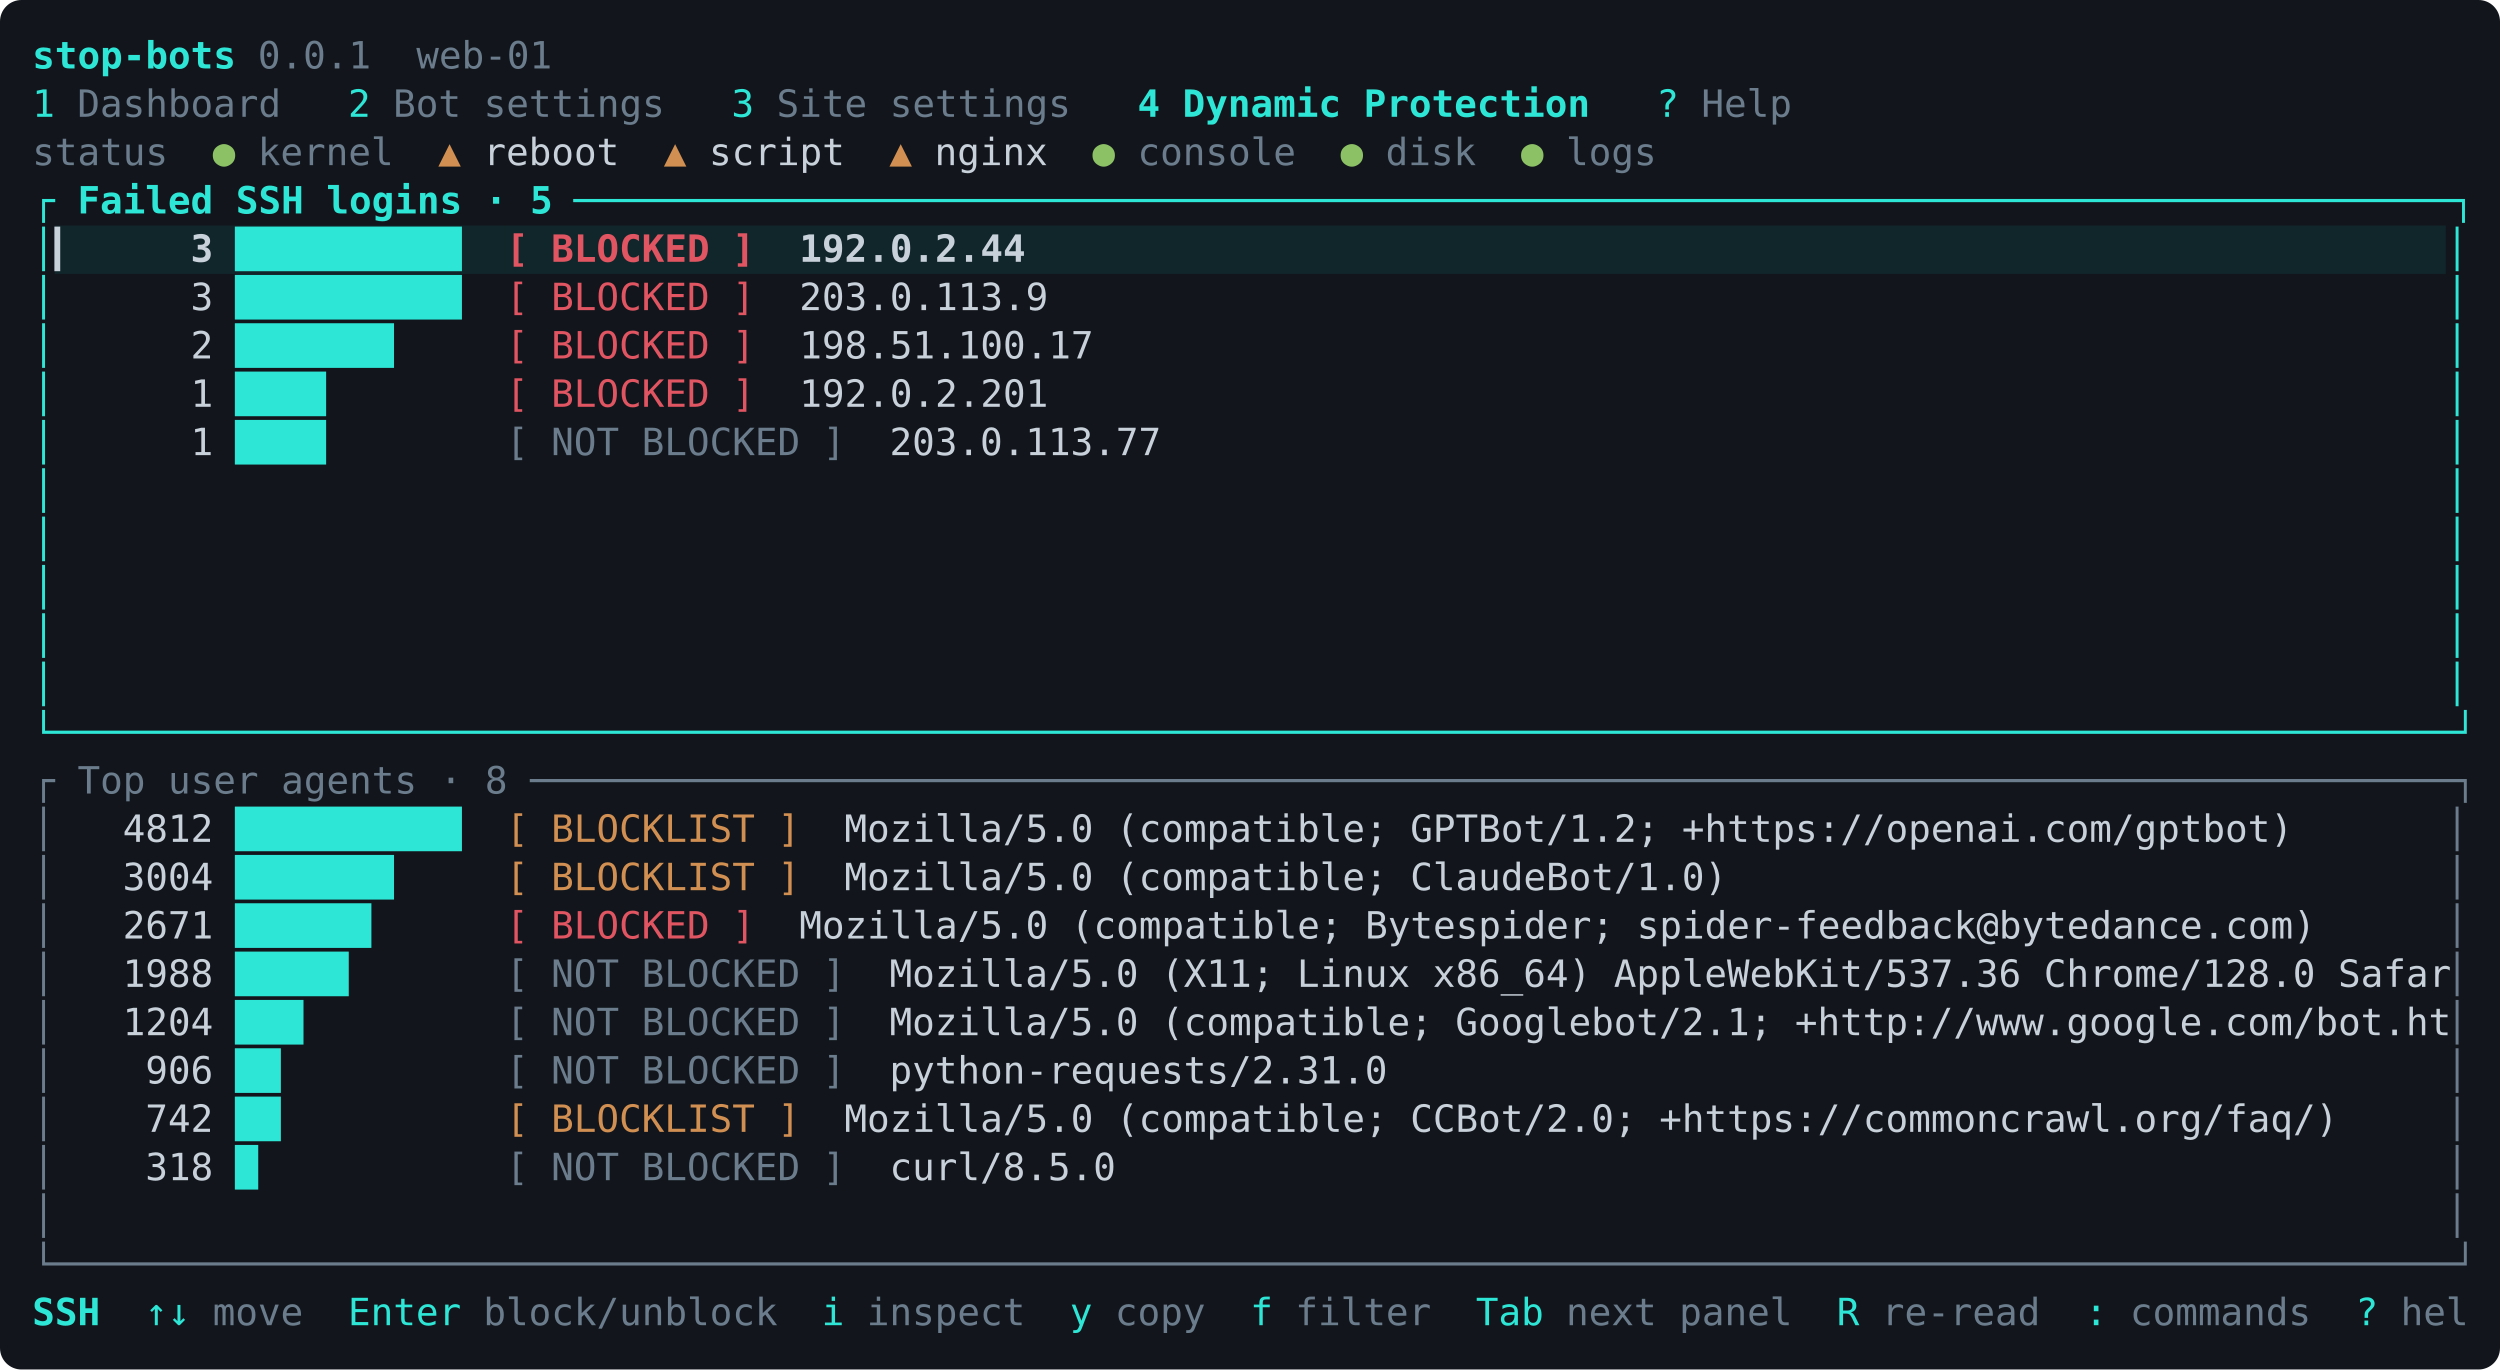
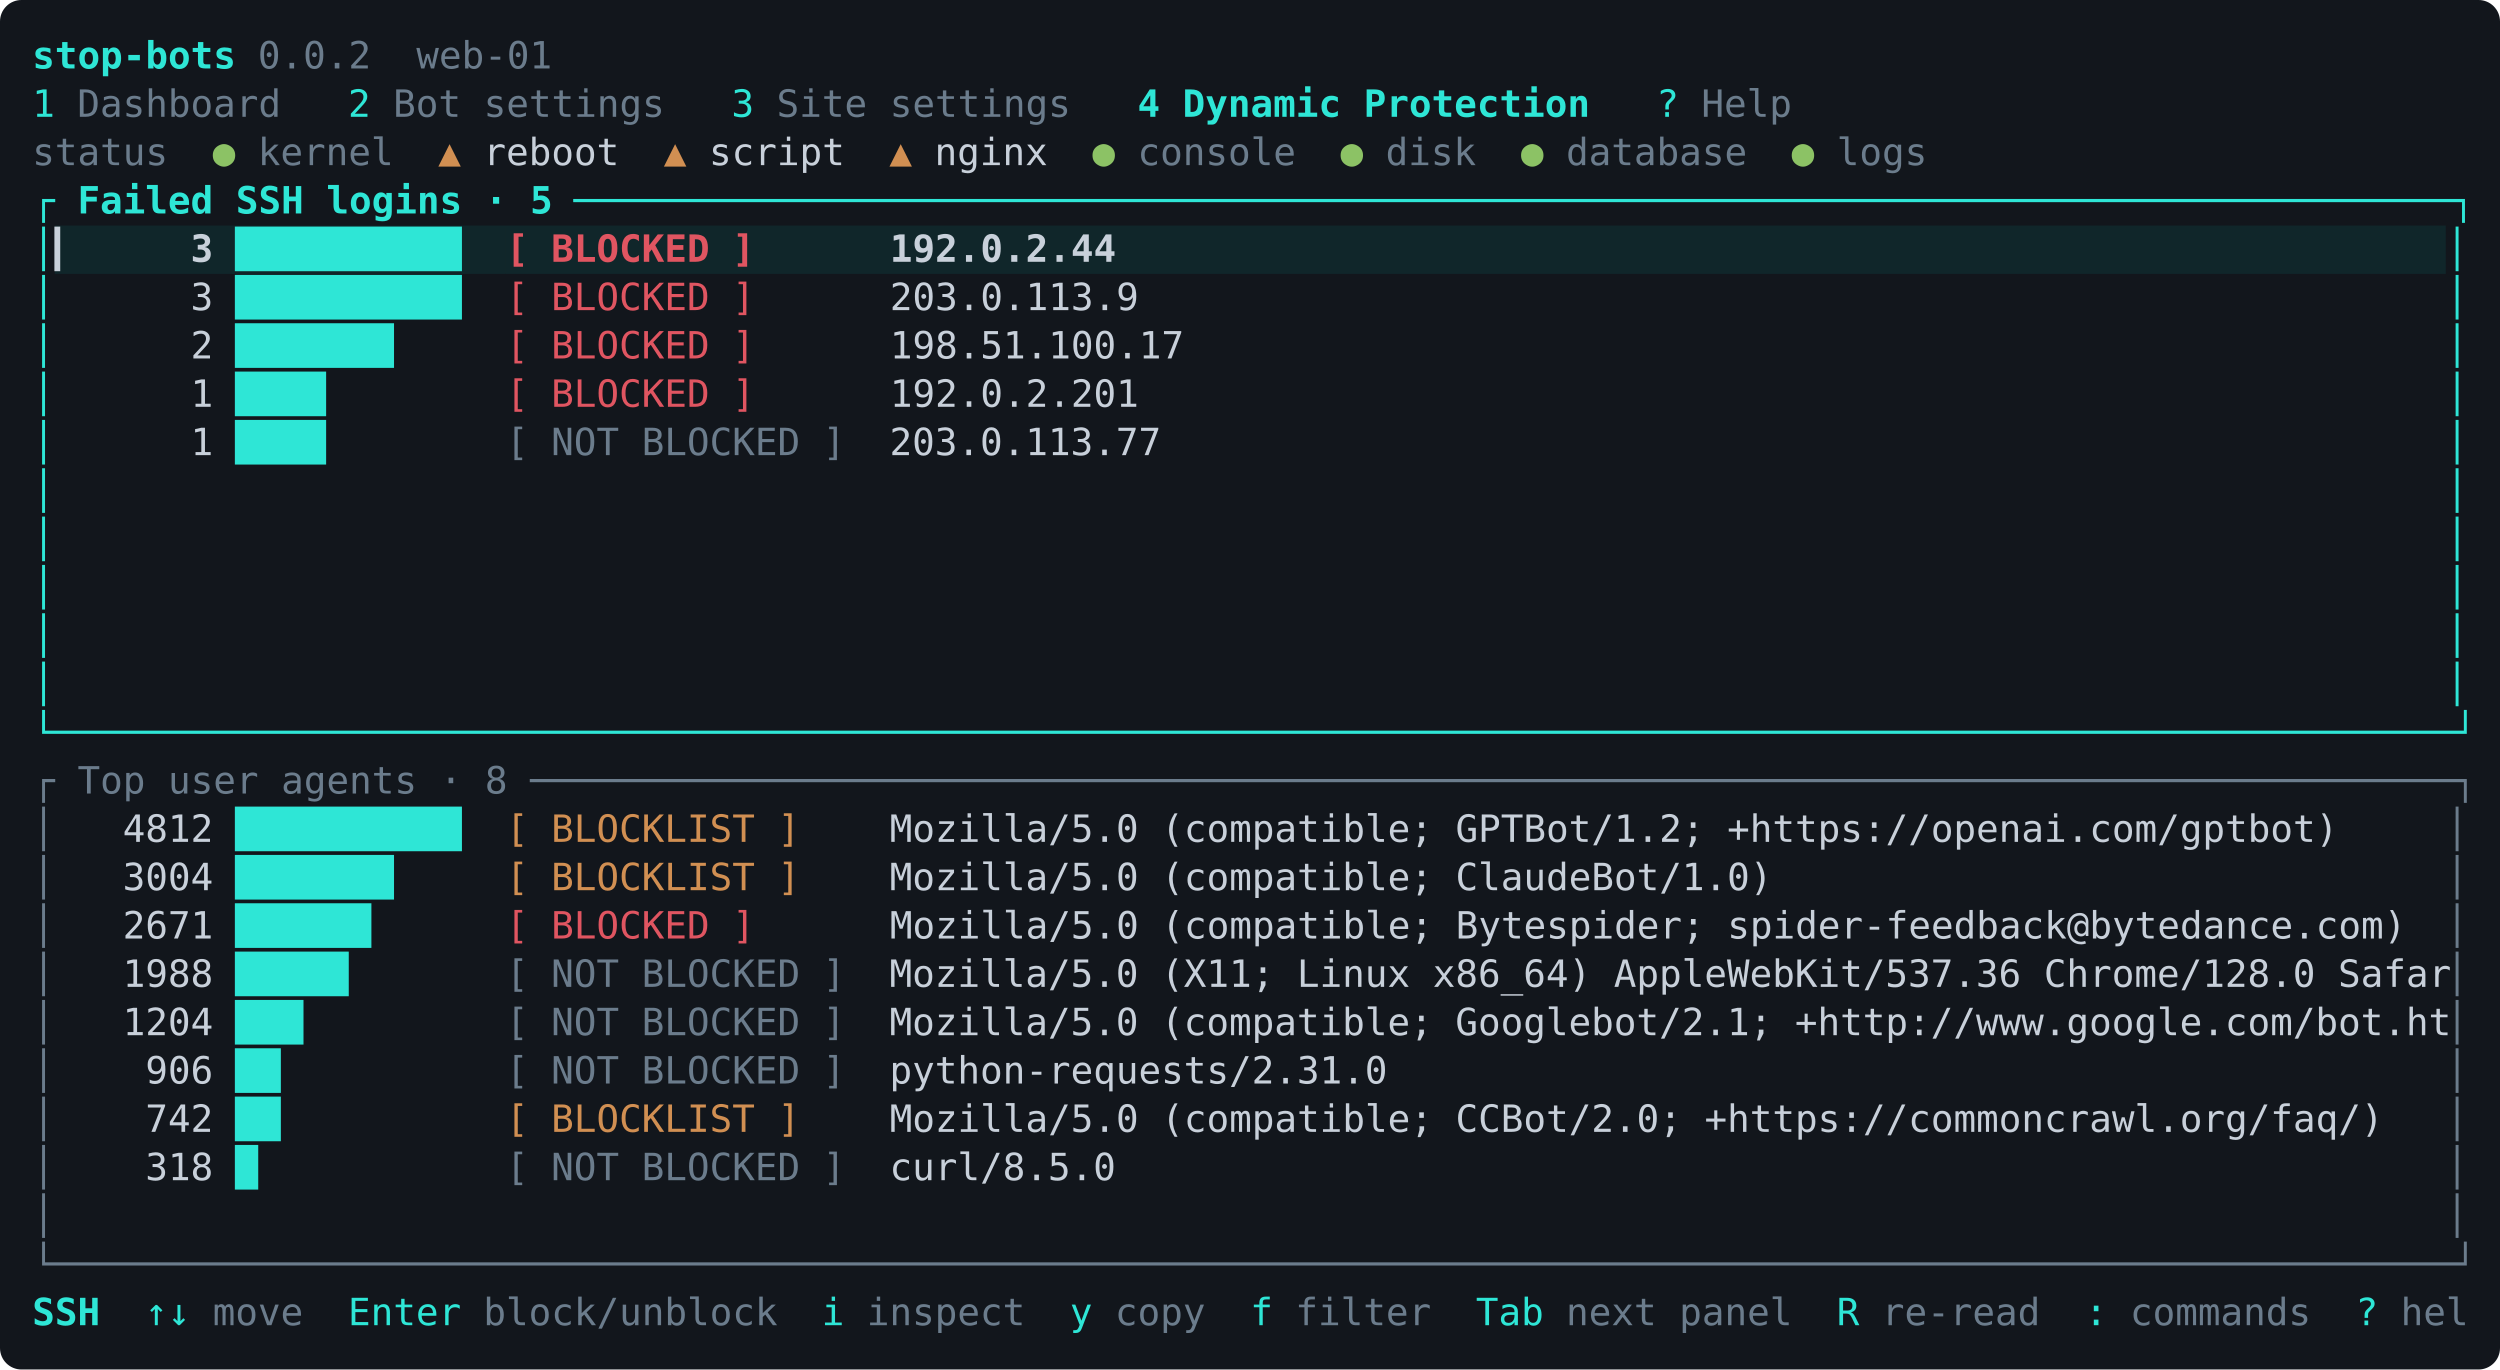
<svg xmlns="http://www.w3.org/2000/svg" viewBox="0 0 931 510" width="931" height="510" font-family="ui-monospace,SFMono-Regular,Menlo,Consolas,'DejaVu Sans Mono',monospace" font-size="14">
  <rect width="100%" height="100%" rx="8" fill="#12161c" />
  <rect x="20.4" y="84.0" width="67.2" height="18.0" fill="#10262a" />
  <rect x="87.6" y="84.0" width="84.0" height="18.0" fill="#10262a" />
  <rect x="171.6" y="84.0" width="16.8" height="18.0" fill="#10262a" />
  <rect x="188.4" y="84.0" width="92.4" height="18.0" fill="#10262a" />
  <rect x="280.8" y="84.0" width="630.0" height="18.0" fill="#10262a" />
  <text x="12.0" y="25.5" fill="#2ee6d6" textLength="75.6" lengthAdjust="spacingAndGlyphs" xml:space="preserve" font-weight="bold">stop-bots</text>
-   <text x="87.6" y="25.5" fill="#6b7c8c" textLength="117.6" lengthAdjust="spacingAndGlyphs" xml:space="preserve"> 0.0.1  web-01</text>
+   <text x="87.6" y="25.5" fill="#6b7c8c" textLength="117.6" lengthAdjust="spacingAndGlyphs" xml:space="preserve"> 0.0.2  web-01</text>
  <text x="12.0" y="43.5" fill="#2ee6d6" textLength="8.4" lengthAdjust="spacingAndGlyphs" xml:space="preserve">1</text>
  <text x="28.8" y="43.5" fill="#6b7c8c" textLength="75.6" lengthAdjust="spacingAndGlyphs" xml:space="preserve">Dashboard</text>
  <text x="129.6" y="43.5" fill="#2ee6d6" textLength="8.4" lengthAdjust="spacingAndGlyphs" xml:space="preserve">2</text>
  <text x="146.4" y="43.5" fill="#6b7c8c" textLength="100.8" lengthAdjust="spacingAndGlyphs" xml:space="preserve">Bot settings</text>
  <text x="272.4" y="43.5" fill="#2ee6d6" textLength="8.4" lengthAdjust="spacingAndGlyphs" xml:space="preserve">3</text>
  <text x="289.2" y="43.5" fill="#6b7c8c" textLength="109.2" lengthAdjust="spacingAndGlyphs" xml:space="preserve">Site settings</text>
  <text x="423.6" y="43.5" fill="#2ee6d6" textLength="8.4" lengthAdjust="spacingAndGlyphs" xml:space="preserve" font-weight="bold">4</text>
  <text x="440.4" y="43.5" fill="#2ee6d6" textLength="151.2" lengthAdjust="spacingAndGlyphs" xml:space="preserve" font-weight="bold">Dynamic Protection</text>
  <text x="616.8" y="43.5" fill="#2ee6d6" textLength="8.4" lengthAdjust="spacingAndGlyphs" xml:space="preserve">?</text>
  <text x="633.6" y="43.5" fill="#6b7c8c" textLength="33.6" lengthAdjust="spacingAndGlyphs" xml:space="preserve">Help</text>
  <text x="12.0" y="61.5" fill="#6b7c8c" textLength="50.4" lengthAdjust="spacingAndGlyphs" xml:space="preserve">status</text>
  <text x="79.2" y="61.5" fill="#8cc265" textLength="8.4" lengthAdjust="spacingAndGlyphs" xml:space="preserve">●</text>
  <text x="96.0" y="61.5" fill="#6b7c8c" textLength="50.4" lengthAdjust="spacingAndGlyphs" xml:space="preserve">kernel</text>
  <text x="163.2" y="61.5" fill="#d18f52" textLength="8.4" lengthAdjust="spacingAndGlyphs" xml:space="preserve">▲</text>
  <text x="171.6" y="61.5" fill="#c8d0da" textLength="75.6" lengthAdjust="spacingAndGlyphs" xml:space="preserve"> reboot  </text>
  <text x="247.2" y="61.5" fill="#d18f52" textLength="8.4" lengthAdjust="spacingAndGlyphs" xml:space="preserve">▲</text>
  <text x="255.6" y="61.5" fill="#c8d0da" textLength="75.6" lengthAdjust="spacingAndGlyphs" xml:space="preserve"> script  </text>
  <text x="331.2" y="61.5" fill="#d18f52" textLength="8.4" lengthAdjust="spacingAndGlyphs" xml:space="preserve">▲</text>
  <text x="339.6" y="61.5" fill="#c8d0da" textLength="67.2" lengthAdjust="spacingAndGlyphs" xml:space="preserve"> nginx  </text>
  <text x="406.8" y="61.5" fill="#8cc265" textLength="8.4" lengthAdjust="spacingAndGlyphs" xml:space="preserve">●</text>
  <text x="423.6" y="61.5" fill="#6b7c8c" textLength="58.8" lengthAdjust="spacingAndGlyphs" xml:space="preserve">console</text>
  <text x="499.2" y="61.5" fill="#8cc265" textLength="8.4" lengthAdjust="spacingAndGlyphs" xml:space="preserve">●</text>
  <text x="516.0" y="61.5" fill="#6b7c8c" textLength="33.6" lengthAdjust="spacingAndGlyphs" xml:space="preserve">disk</text>
  <text x="566.4" y="61.5" fill="#8cc265" textLength="8.4" lengthAdjust="spacingAndGlyphs" xml:space="preserve">●</text>
-   <text x="583.2" y="61.5" fill="#6b7c8c" textLength="33.6" lengthAdjust="spacingAndGlyphs" xml:space="preserve">logs</text>
+   <text x="583.2" y="61.5" fill="#6b7c8c" textLength="67.2" lengthAdjust="spacingAndGlyphs" xml:space="preserve">database</text>
+   <text x="667.2" y="61.5" fill="#8cc265" textLength="8.4" lengthAdjust="spacingAndGlyphs" xml:space="preserve">●</text>
+   <text x="684.0" y="61.5" fill="#6b7c8c" textLength="33.6" lengthAdjust="spacingAndGlyphs" xml:space="preserve">logs</text>
  <text x="12.0" y="79.5" fill="#2ee6d6" textLength="8.4" lengthAdjust="spacingAndGlyphs" xml:space="preserve">┌</text>
  <text x="20.4" y="79.5" fill="#2ee6d6" textLength="193.2" lengthAdjust="spacingAndGlyphs" xml:space="preserve" font-weight="bold"> Failed SSH logins · 5 </text>
  <text x="213.6" y="79.5" fill="#2ee6d6" textLength="705.6" lengthAdjust="spacingAndGlyphs" xml:space="preserve">───────────────────────────────────────────────────────────────────────────────────┐</text>
  <text x="12.0" y="97.5" fill="#2ee6d6" textLength="8.4" lengthAdjust="spacingAndGlyphs" xml:space="preserve">│</text>
  <text x="20.4" y="97.5" fill="#c8d0da" textLength="67.2" lengthAdjust="spacingAndGlyphs" xml:space="preserve" font-weight="bold">▎     3 </text>
  <text x="87.6" y="97.5" fill="#2ee6d6" textLength="84.0" lengthAdjust="spacingAndGlyphs" xml:space="preserve" font-weight="bold">██████████</text>
  <text x="188.4" y="97.5" fill="#e05561" textLength="92.4" lengthAdjust="spacingAndGlyphs" xml:space="preserve" font-weight="bold">[ BLOCKED ]</text>
-   <text x="280.8" y="97.5" fill="#c8d0da" textLength="630.0" lengthAdjust="spacingAndGlyphs" xml:space="preserve" font-weight="bold">  192.0.2.44                                                               </text>
+   <text x="280.8" y="97.5" fill="#c8d0da" textLength="630.0" lengthAdjust="spacingAndGlyphs" xml:space="preserve" font-weight="bold">      192.0.2.44                                                           </text>
  <text x="910.8" y="97.5" fill="#2ee6d6" textLength="8.4" lengthAdjust="spacingAndGlyphs" xml:space="preserve">│</text>
  <text x="12.0" y="115.5" fill="#2ee6d6" textLength="8.4" lengthAdjust="spacingAndGlyphs" xml:space="preserve">│</text>
  <text x="20.4" y="115.5" fill="#c8d0da" textLength="67.2" lengthAdjust="spacingAndGlyphs" xml:space="preserve">      3 </text>
  <text x="87.6" y="115.5" fill="#2ee6d6" textLength="84.0" lengthAdjust="spacingAndGlyphs" xml:space="preserve">██████████</text>
  <text x="188.4" y="115.5" fill="#e05561" textLength="92.4" lengthAdjust="spacingAndGlyphs" xml:space="preserve">[ BLOCKED ]</text>
-   <text x="280.8" y="115.5" fill="#c8d0da" textLength="630.0" lengthAdjust="spacingAndGlyphs" xml:space="preserve">  203.0.113.9                                                              </text>
+   <text x="280.8" y="115.5" fill="#c8d0da" textLength="630.0" lengthAdjust="spacingAndGlyphs" xml:space="preserve">      203.0.113.9                                                          </text>
  <text x="910.8" y="115.5" fill="#2ee6d6" textLength="8.4" lengthAdjust="spacingAndGlyphs" xml:space="preserve">│</text>
  <text x="12.0" y="133.5" fill="#2ee6d6" textLength="8.4" lengthAdjust="spacingAndGlyphs" xml:space="preserve">│</text>
  <text x="20.4" y="133.5" fill="#c8d0da" textLength="67.2" lengthAdjust="spacingAndGlyphs" xml:space="preserve">      2 </text>
  <text x="87.6" y="133.5" fill="#2ee6d6" textLength="84.0" lengthAdjust="spacingAndGlyphs" xml:space="preserve">███████   </text>
  <text x="188.4" y="133.5" fill="#e05561" textLength="92.4" lengthAdjust="spacingAndGlyphs" xml:space="preserve">[ BLOCKED ]</text>
-   <text x="280.8" y="133.5" fill="#c8d0da" textLength="630.0" lengthAdjust="spacingAndGlyphs" xml:space="preserve">  198.51.100.17                                                            </text>
+   <text x="280.8" y="133.5" fill="#c8d0da" textLength="630.0" lengthAdjust="spacingAndGlyphs" xml:space="preserve">      198.51.100.17                                                        </text>
  <text x="910.8" y="133.5" fill="#2ee6d6" textLength="8.4" lengthAdjust="spacingAndGlyphs" xml:space="preserve">│</text>
  <text x="12.0" y="151.5" fill="#2ee6d6" textLength="8.4" lengthAdjust="spacingAndGlyphs" xml:space="preserve">│</text>
  <text x="20.4" y="151.5" fill="#c8d0da" textLength="67.2" lengthAdjust="spacingAndGlyphs" xml:space="preserve">      1 </text>
  <text x="87.6" y="151.5" fill="#2ee6d6" textLength="84.0" lengthAdjust="spacingAndGlyphs" xml:space="preserve">████      </text>
  <text x="188.4" y="151.5" fill="#e05561" textLength="92.4" lengthAdjust="spacingAndGlyphs" xml:space="preserve">[ BLOCKED ]</text>
-   <text x="280.8" y="151.5" fill="#c8d0da" textLength="630.0" lengthAdjust="spacingAndGlyphs" xml:space="preserve">  192.0.2.201                                                              </text>
+   <text x="280.8" y="151.5" fill="#c8d0da" textLength="630.0" lengthAdjust="spacingAndGlyphs" xml:space="preserve">      192.0.2.201                                                          </text>
  <text x="910.8" y="151.5" fill="#2ee6d6" textLength="8.4" lengthAdjust="spacingAndGlyphs" xml:space="preserve">│</text>
  <text x="12.0" y="169.5" fill="#2ee6d6" textLength="8.4" lengthAdjust="spacingAndGlyphs" xml:space="preserve">│</text>
  <text x="20.4" y="169.5" fill="#c8d0da" textLength="67.2" lengthAdjust="spacingAndGlyphs" xml:space="preserve">      1 </text>
  <text x="87.6" y="169.5" fill="#2ee6d6" textLength="84.0" lengthAdjust="spacingAndGlyphs" xml:space="preserve">████      </text>
  <text x="188.4" y="169.5" fill="#6b7c8c" textLength="126.0" lengthAdjust="spacingAndGlyphs" xml:space="preserve">[ NOT BLOCKED ]</text>
  <text x="314.4" y="169.5" fill="#c8d0da" textLength="596.4" lengthAdjust="spacingAndGlyphs" xml:space="preserve">  203.0.113.77                                                         </text>
  <text x="910.8" y="169.5" fill="#2ee6d6" textLength="8.4" lengthAdjust="spacingAndGlyphs" xml:space="preserve">│</text>
  <text x="12.0" y="187.5" fill="#2ee6d6" textLength="8.4" lengthAdjust="spacingAndGlyphs" xml:space="preserve">│</text>
  <text x="910.8" y="187.5" fill="#2ee6d6" textLength="8.4" lengthAdjust="spacingAndGlyphs" xml:space="preserve">│</text>
  <text x="12.0" y="205.5" fill="#2ee6d6" textLength="8.4" lengthAdjust="spacingAndGlyphs" xml:space="preserve">│</text>
  <text x="910.8" y="205.5" fill="#2ee6d6" textLength="8.4" lengthAdjust="spacingAndGlyphs" xml:space="preserve">│</text>
  <text x="12.0" y="223.5" fill="#2ee6d6" textLength="8.4" lengthAdjust="spacingAndGlyphs" xml:space="preserve">│</text>
  <text x="910.8" y="223.5" fill="#2ee6d6" textLength="8.4" lengthAdjust="spacingAndGlyphs" xml:space="preserve">│</text>
  <text x="12.0" y="241.5" fill="#2ee6d6" textLength="8.4" lengthAdjust="spacingAndGlyphs" xml:space="preserve">│</text>
  <text x="910.8" y="241.5" fill="#2ee6d6" textLength="8.4" lengthAdjust="spacingAndGlyphs" xml:space="preserve">│</text>
  <text x="12.0" y="259.5" fill="#2ee6d6" textLength="8.4" lengthAdjust="spacingAndGlyphs" xml:space="preserve">│</text>
  <text x="910.8" y="259.5" fill="#2ee6d6" textLength="8.4" lengthAdjust="spacingAndGlyphs" xml:space="preserve">│</text>
  <text x="12.0" y="277.5" fill="#2ee6d6" textLength="907.2" lengthAdjust="spacingAndGlyphs" xml:space="preserve">└──────────────────────────────────────────────────────────────────────────────────────────────────────────┘</text>
  <text x="12.0" y="295.5" fill="#6b7c8c" textLength="907.2" lengthAdjust="spacingAndGlyphs" xml:space="preserve">┌ Top user agents · 8 ─────────────────────────────────────────────────────────────────────────────────────┐</text>
  <text x="12.0" y="313.5" fill="#6b7c8c" textLength="8.4" lengthAdjust="spacingAndGlyphs" xml:space="preserve">│</text>
  <text x="20.4" y="313.5" fill="#c8d0da" textLength="67.2" lengthAdjust="spacingAndGlyphs" xml:space="preserve">   4812 </text>
  <text x="87.6" y="313.5" fill="#2ee6d6" textLength="84.0" lengthAdjust="spacingAndGlyphs" xml:space="preserve">██████████</text>
  <text x="188.4" y="313.5" fill="#d18f52" textLength="109.2" lengthAdjust="spacingAndGlyphs" xml:space="preserve">[ BLOCKLIST ]</text>
-   <text x="297.6" y="313.5" fill="#c8d0da" textLength="613.2" lengthAdjust="spacingAndGlyphs" xml:space="preserve">  Mozilla/5.0 (compatible; GPTBot/1.2; +https://openai.com/gptbot)       </text>
+   <text x="297.6" y="313.5" fill="#c8d0da" textLength="613.2" lengthAdjust="spacingAndGlyphs" xml:space="preserve">    Mozilla/5.0 (compatible; GPTBot/1.2; +https://openai.com/gptbot)     </text>
  <text x="910.8" y="313.5" fill="#6b7c8c" textLength="8.4" lengthAdjust="spacingAndGlyphs" xml:space="preserve">│</text>
  <text x="12.0" y="331.5" fill="#6b7c8c" textLength="8.4" lengthAdjust="spacingAndGlyphs" xml:space="preserve">│</text>
  <text x="20.4" y="331.5" fill="#c8d0da" textLength="67.2" lengthAdjust="spacingAndGlyphs" xml:space="preserve">   3004 </text>
  <text x="87.6" y="331.5" fill="#2ee6d6" textLength="84.0" lengthAdjust="spacingAndGlyphs" xml:space="preserve">███████   </text>
  <text x="188.4" y="331.5" fill="#d18f52" textLength="109.2" lengthAdjust="spacingAndGlyphs" xml:space="preserve">[ BLOCKLIST ]</text>
-   <text x="297.6" y="331.5" fill="#c8d0da" textLength="613.2" lengthAdjust="spacingAndGlyphs" xml:space="preserve">  Mozilla/5.0 (compatible; ClaudeBot/1.0)                                </text>
+   <text x="297.6" y="331.5" fill="#c8d0da" textLength="613.2" lengthAdjust="spacingAndGlyphs" xml:space="preserve">    Mozilla/5.0 (compatible; ClaudeBot/1.0)                              </text>
  <text x="910.8" y="331.5" fill="#6b7c8c" textLength="8.4" lengthAdjust="spacingAndGlyphs" xml:space="preserve">│</text>
  <text x="12.0" y="349.5" fill="#6b7c8c" textLength="8.4" lengthAdjust="spacingAndGlyphs" xml:space="preserve">│</text>
  <text x="20.4" y="349.5" fill="#c8d0da" textLength="67.2" lengthAdjust="spacingAndGlyphs" xml:space="preserve">   2671 </text>
  <text x="87.6" y="349.5" fill="#2ee6d6" textLength="84.0" lengthAdjust="spacingAndGlyphs" xml:space="preserve">██████    </text>
  <text x="188.4" y="349.5" fill="#e05561" textLength="92.4" lengthAdjust="spacingAndGlyphs" xml:space="preserve">[ BLOCKED ]</text>
-   <text x="280.8" y="349.5" fill="#c8d0da" textLength="630.0" lengthAdjust="spacingAndGlyphs" xml:space="preserve">  Mozilla/5.0 (compatible; Bytespider; spider-feedback@bytedance.com)      </text>
+   <text x="280.8" y="349.5" fill="#c8d0da" textLength="630.0" lengthAdjust="spacingAndGlyphs" xml:space="preserve">      Mozilla/5.0 (compatible; Bytespider; spider-feedback@bytedance.com)  </text>
  <text x="910.8" y="349.5" fill="#6b7c8c" textLength="8.4" lengthAdjust="spacingAndGlyphs" xml:space="preserve">│</text>
  <text x="12.0" y="367.5" fill="#6b7c8c" textLength="8.4" lengthAdjust="spacingAndGlyphs" xml:space="preserve">│</text>
  <text x="20.4" y="367.5" fill="#c8d0da" textLength="67.2" lengthAdjust="spacingAndGlyphs" xml:space="preserve">   1988 </text>
  <text x="87.6" y="367.5" fill="#2ee6d6" textLength="84.0" lengthAdjust="spacingAndGlyphs" xml:space="preserve">█████     </text>
  <text x="188.4" y="367.5" fill="#6b7c8c" textLength="126.0" lengthAdjust="spacingAndGlyphs" xml:space="preserve">[ NOT BLOCKED ]</text>
  <text x="314.4" y="367.5" fill="#c8d0da" textLength="596.4" lengthAdjust="spacingAndGlyphs" xml:space="preserve">  Mozilla/5.0 (X11; Linux x86_64) AppleWebKit/537.36 Chrome/128.0 Safar</text>
  <text x="910.8" y="367.5" fill="#6b7c8c" textLength="8.4" lengthAdjust="spacingAndGlyphs" xml:space="preserve">│</text>
  <text x="12.0" y="385.5" fill="#6b7c8c" textLength="8.4" lengthAdjust="spacingAndGlyphs" xml:space="preserve">│</text>
  <text x="20.4" y="385.5" fill="#c8d0da" textLength="67.2" lengthAdjust="spacingAndGlyphs" xml:space="preserve">   1204 </text>
  <text x="87.6" y="385.5" fill="#2ee6d6" textLength="84.0" lengthAdjust="spacingAndGlyphs" xml:space="preserve">███       </text>
  <text x="188.4" y="385.5" fill="#6b7c8c" textLength="126.0" lengthAdjust="spacingAndGlyphs" xml:space="preserve">[ NOT BLOCKED ]</text>
  <text x="314.4" y="385.5" fill="#c8d0da" textLength="596.4" lengthAdjust="spacingAndGlyphs" xml:space="preserve">  Mozilla/5.0 (compatible; Googlebot/2.1; +http://www.google.com/bot.ht</text>
  <text x="910.8" y="385.5" fill="#6b7c8c" textLength="8.4" lengthAdjust="spacingAndGlyphs" xml:space="preserve">│</text>
  <text x="12.0" y="403.5" fill="#6b7c8c" textLength="8.4" lengthAdjust="spacingAndGlyphs" xml:space="preserve">│</text>
  <text x="20.4" y="403.5" fill="#c8d0da" textLength="67.2" lengthAdjust="spacingAndGlyphs" xml:space="preserve">    906 </text>
  <text x="87.6" y="403.5" fill="#2ee6d6" textLength="84.0" lengthAdjust="spacingAndGlyphs" xml:space="preserve">██        </text>
  <text x="188.4" y="403.5" fill="#6b7c8c" textLength="126.0" lengthAdjust="spacingAndGlyphs" xml:space="preserve">[ NOT BLOCKED ]</text>
  <text x="314.4" y="403.5" fill="#c8d0da" textLength="596.4" lengthAdjust="spacingAndGlyphs" xml:space="preserve">  python-requests/2.31.0                                               </text>
  <text x="910.8" y="403.5" fill="#6b7c8c" textLength="8.4" lengthAdjust="spacingAndGlyphs" xml:space="preserve">│</text>
  <text x="12.0" y="421.5" fill="#6b7c8c" textLength="8.4" lengthAdjust="spacingAndGlyphs" xml:space="preserve">│</text>
  <text x="20.4" y="421.5" fill="#c8d0da" textLength="67.2" lengthAdjust="spacingAndGlyphs" xml:space="preserve">    742 </text>
  <text x="87.6" y="421.5" fill="#2ee6d6" textLength="84.0" lengthAdjust="spacingAndGlyphs" xml:space="preserve">██        </text>
  <text x="188.4" y="421.5" fill="#d18f52" textLength="109.2" lengthAdjust="spacingAndGlyphs" xml:space="preserve">[ BLOCKLIST ]</text>
-   <text x="297.6" y="421.5" fill="#c8d0da" textLength="613.2" lengthAdjust="spacingAndGlyphs" xml:space="preserve">  Mozilla/5.0 (compatible; CCBot/2.0; +https://commoncrawl.org/faq/)     </text>
+   <text x="297.6" y="421.5" fill="#c8d0da" textLength="613.2" lengthAdjust="spacingAndGlyphs" xml:space="preserve">    Mozilla/5.0 (compatible; CCBot/2.0; +https://commoncrawl.org/faq/)   </text>
  <text x="910.8" y="421.5" fill="#6b7c8c" textLength="8.4" lengthAdjust="spacingAndGlyphs" xml:space="preserve">│</text>
  <text x="12.0" y="439.5" fill="#6b7c8c" textLength="8.4" lengthAdjust="spacingAndGlyphs" xml:space="preserve">│</text>
  <text x="20.4" y="439.5" fill="#c8d0da" textLength="67.2" lengthAdjust="spacingAndGlyphs" xml:space="preserve">    318 </text>
  <text x="87.6" y="439.5" fill="#2ee6d6" textLength="84.0" lengthAdjust="spacingAndGlyphs" xml:space="preserve">█         </text>
  <text x="188.4" y="439.5" fill="#6b7c8c" textLength="126.0" lengthAdjust="spacingAndGlyphs" xml:space="preserve">[ NOT BLOCKED ]</text>
  <text x="314.4" y="439.5" fill="#c8d0da" textLength="596.4" lengthAdjust="spacingAndGlyphs" xml:space="preserve">  curl/8.5.0                                                           </text>
  <text x="910.8" y="439.5" fill="#6b7c8c" textLength="8.4" lengthAdjust="spacingAndGlyphs" xml:space="preserve">│</text>
  <text x="12.0" y="457.5" fill="#6b7c8c" textLength="8.4" lengthAdjust="spacingAndGlyphs" xml:space="preserve">│</text>
  <text x="910.8" y="457.5" fill="#6b7c8c" textLength="8.4" lengthAdjust="spacingAndGlyphs" xml:space="preserve">│</text>
  <text x="12.0" y="475.5" fill="#6b7c8c" textLength="907.2" lengthAdjust="spacingAndGlyphs" xml:space="preserve">└──────────────────────────────────────────────────────────────────────────────────────────────────────────┘</text>
  <text x="12.0" y="493.5" fill="#2ee6d6" textLength="25.2" lengthAdjust="spacingAndGlyphs" xml:space="preserve" font-weight="bold">SSH</text>
  <text x="54.0" y="493.5" fill="#2ee6d6" textLength="16.8" lengthAdjust="spacingAndGlyphs" xml:space="preserve">↑↓</text>
  <text x="79.2" y="493.5" fill="#6b7c8c" textLength="33.6" lengthAdjust="spacingAndGlyphs" xml:space="preserve">move</text>
  <text x="129.6" y="493.5" fill="#2ee6d6" textLength="42.0" lengthAdjust="spacingAndGlyphs" xml:space="preserve">Enter</text>
  <text x="180.0" y="493.5" fill="#6b7c8c" textLength="109.2" lengthAdjust="spacingAndGlyphs" xml:space="preserve">block/unblock</text>
  <text x="306.0" y="493.5" fill="#2ee6d6" textLength="8.4" lengthAdjust="spacingAndGlyphs" xml:space="preserve">i</text>
  <text x="322.8" y="493.5" fill="#6b7c8c" textLength="58.8" lengthAdjust="spacingAndGlyphs" xml:space="preserve">inspect</text>
  <text x="398.4" y="493.5" fill="#2ee6d6" textLength="8.4" lengthAdjust="spacingAndGlyphs" xml:space="preserve">y</text>
  <text x="415.2" y="493.5" fill="#6b7c8c" textLength="33.6" lengthAdjust="spacingAndGlyphs" xml:space="preserve">copy</text>
  <text x="465.6" y="493.5" fill="#2ee6d6" textLength="8.4" lengthAdjust="spacingAndGlyphs" xml:space="preserve">f</text>
  <text x="482.4" y="493.5" fill="#6b7c8c" textLength="50.4" lengthAdjust="spacingAndGlyphs" xml:space="preserve">filter</text>
  <text x="549.6" y="493.5" fill="#2ee6d6" textLength="25.2" lengthAdjust="spacingAndGlyphs" xml:space="preserve">Tab</text>
  <text x="583.2" y="493.5" fill="#6b7c8c" textLength="84.0" lengthAdjust="spacingAndGlyphs" xml:space="preserve">next panel</text>
  <text x="684.0" y="493.5" fill="#2ee6d6" textLength="8.4" lengthAdjust="spacingAndGlyphs" xml:space="preserve">R</text>
  <text x="700.8" y="493.5" fill="#6b7c8c" textLength="58.8" lengthAdjust="spacingAndGlyphs" xml:space="preserve">re-read</text>
  <text x="776.4" y="493.5" fill="#2ee6d6" textLength="8.4" lengthAdjust="spacingAndGlyphs" xml:space="preserve">:</text>
  <text x="793.2" y="493.5" fill="#6b7c8c" textLength="67.2" lengthAdjust="spacingAndGlyphs" xml:space="preserve">commands</text>
  <text x="877.2" y="493.5" fill="#2ee6d6" textLength="8.4" lengthAdjust="spacingAndGlyphs" xml:space="preserve">?</text>
  <text x="894.0" y="493.5" fill="#6b7c8c" textLength="25.2" lengthAdjust="spacingAndGlyphs" xml:space="preserve">hel</text>
</svg>
